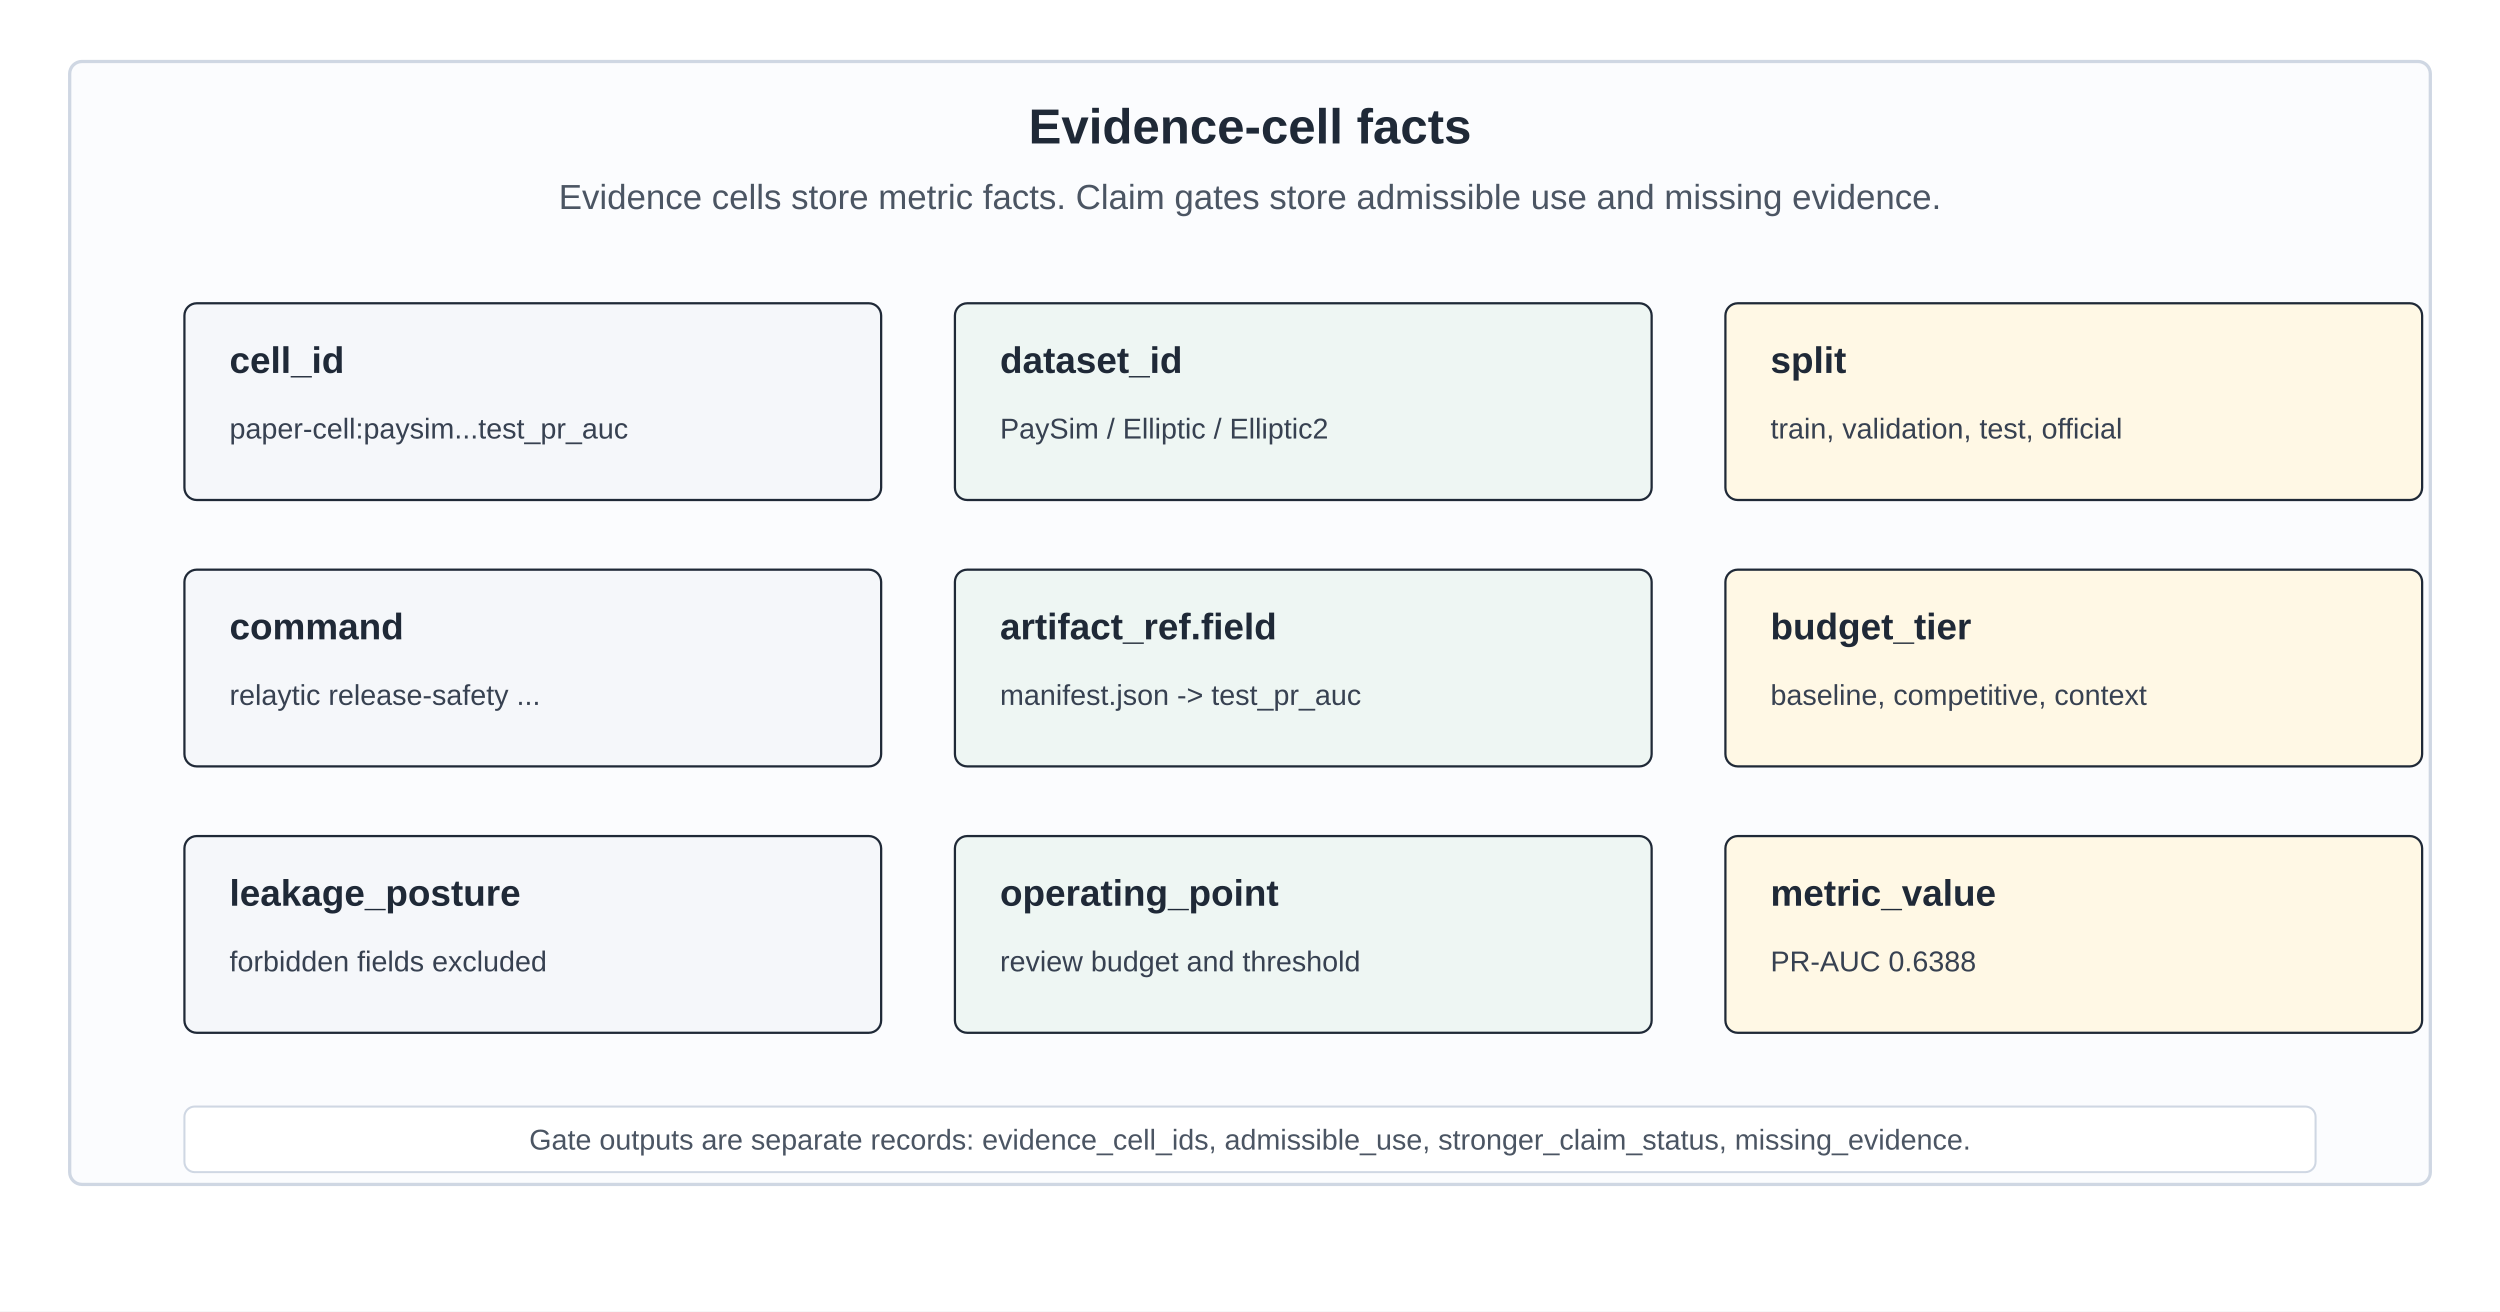
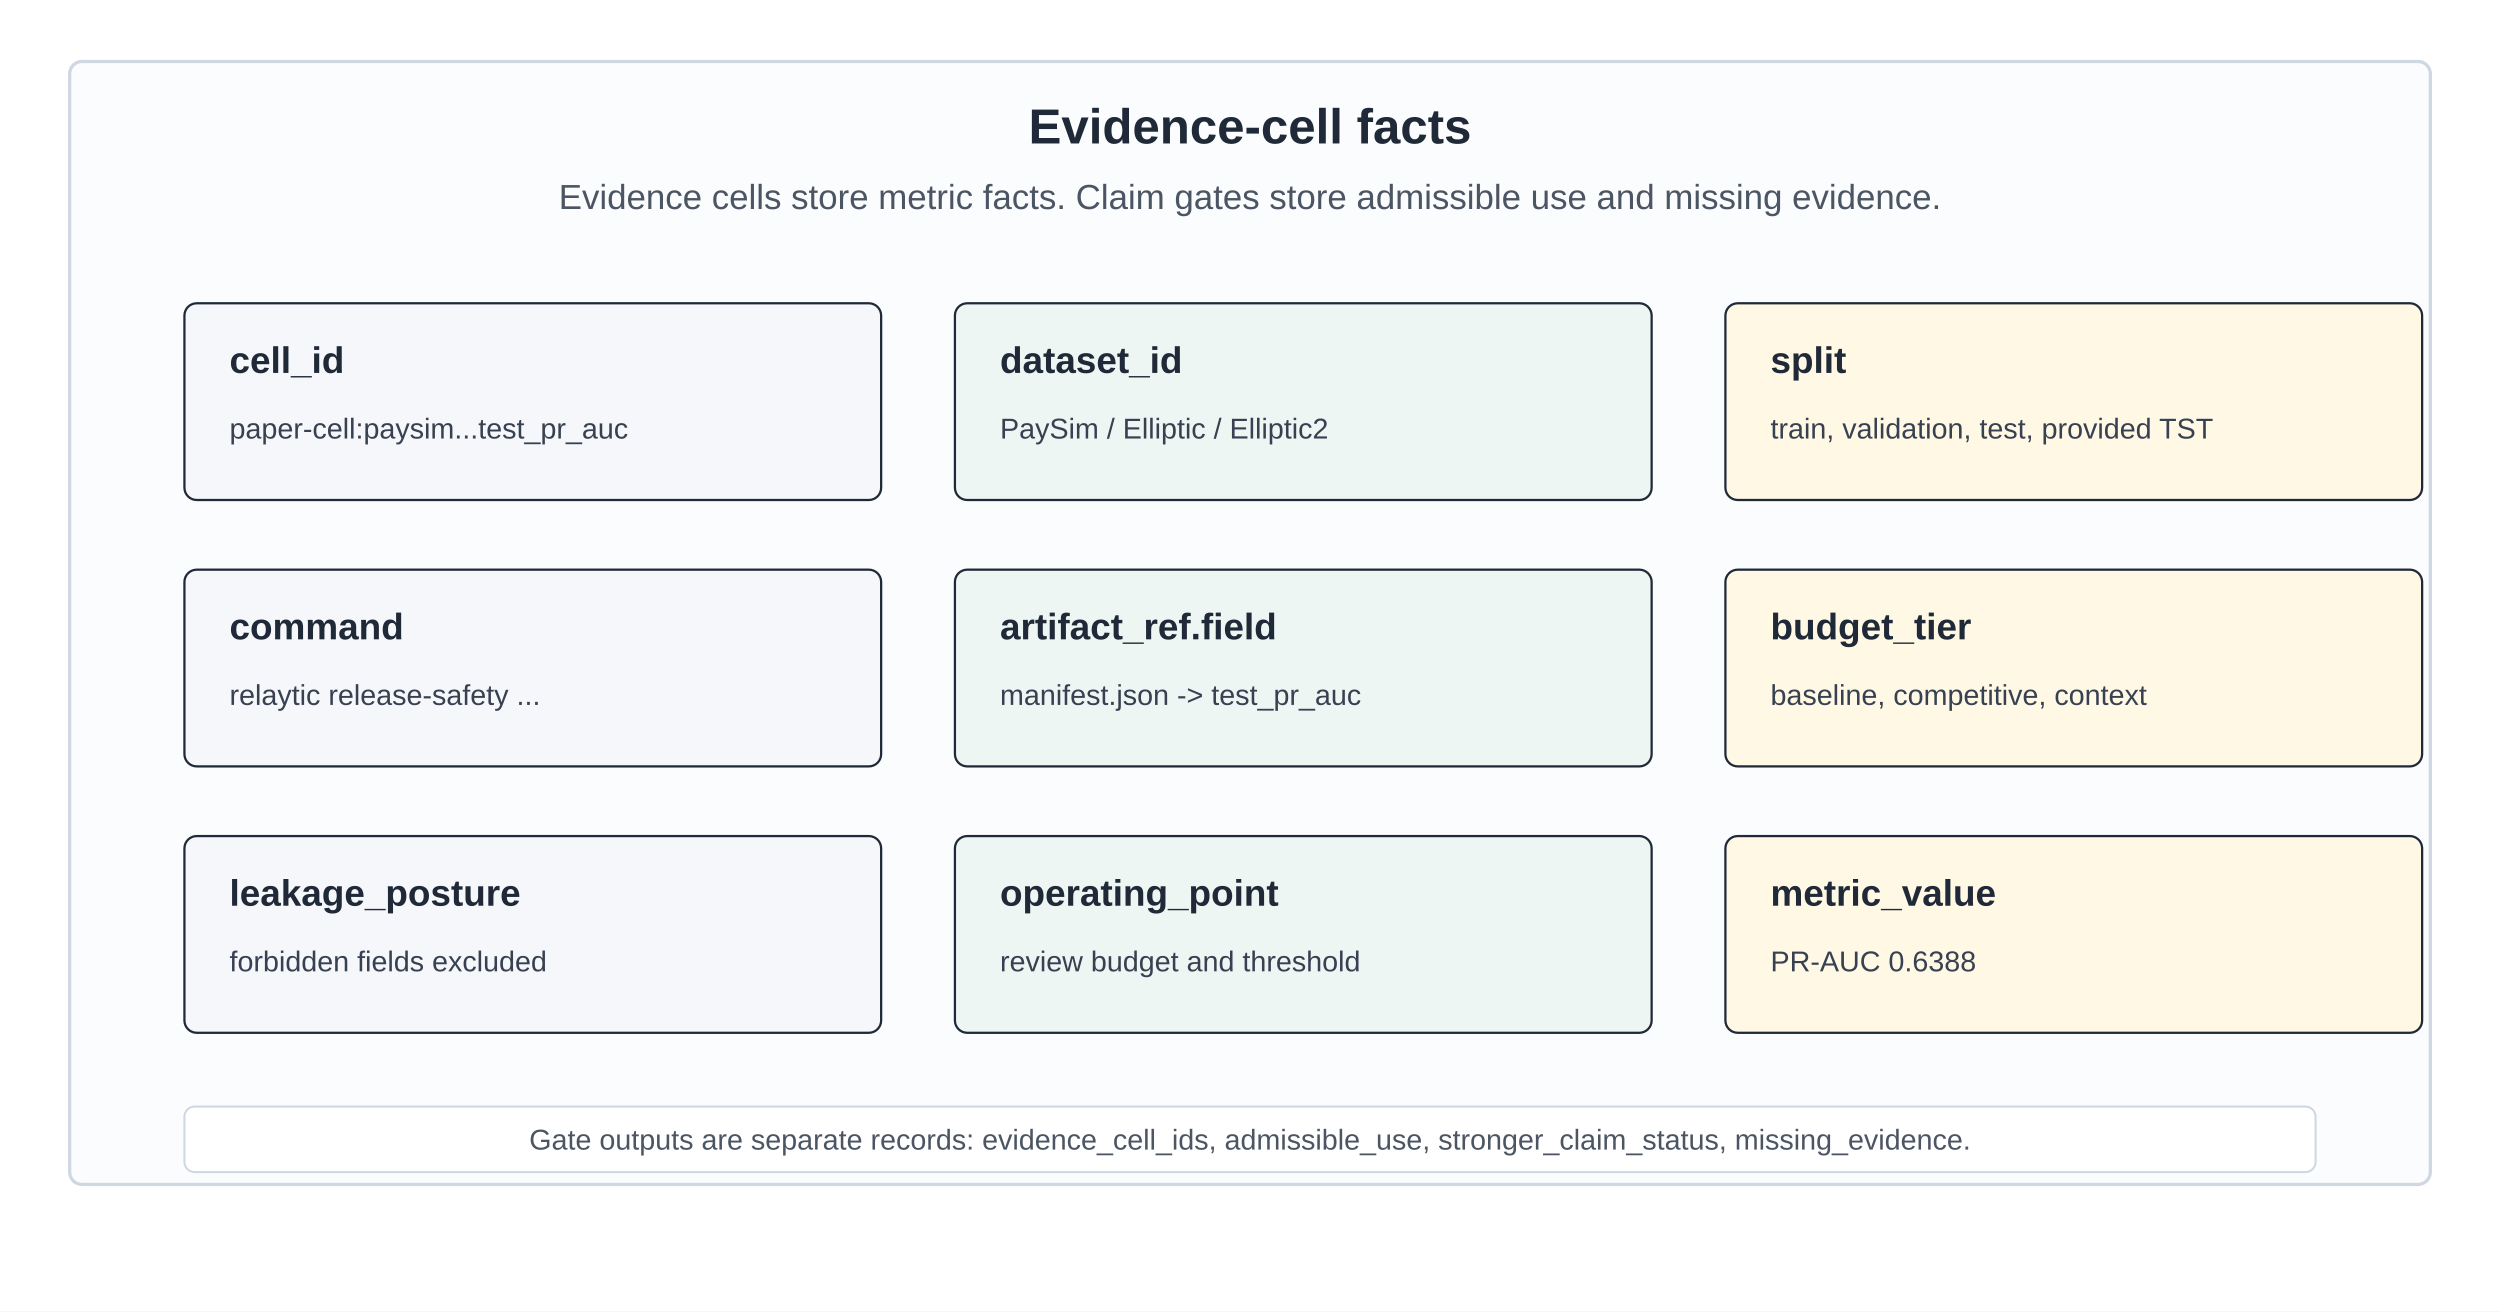
<svg xmlns="http://www.w3.org/2000/svg" width="1220" height="640" viewBox="0 0 1220 640" role="img">
  <style>text{font-family:Arial,Helvetica,sans-serif;letter-spacing:0}</style>
  <rect width="100%" height="100%" fill="#ffffff" />
  <rect x="34" y="30" width="1152" height="548" rx="6" fill="#fbfcfe" stroke="#cfd7e3" stroke-width="1.6" />
  <text x="610" y="70" text-anchor="middle" font-size="24" font-weight="700" fill="#1f2937">Evidence-cell facts</text>
  <text x="610" y="102" text-anchor="middle" font-size="17" fill="#4b5563">Evidence cells store metric facts. Claim gates store admissible use and missing evidence.</text>
  <rect x="90" y="148" width="340" height="96" rx="6" fill="#f5f7fa" stroke="#1f2937" stroke-width="1.1" />
  <text x="112" y="182" font-size="18" font-weight="700" fill="#1f2937">cell_id</text>
  <text x="112.0" y="214.0" text-anchor="start" font-size="14" fill="#374151">paper-cell:paysim...test_pr_auc</text>
  <rect x="466" y="148" width="340" height="96" rx="6" fill="#eef6f3" stroke="#1f2937" stroke-width="1.1" />
  <text x="488" y="182" font-size="18" font-weight="700" fill="#1f2937">dataset_id</text>
  <text x="488.0" y="214.0" text-anchor="start" font-size="14" fill="#374151">PaySim / Elliptic / Elliptic2</text>
  <rect x="842" y="148" width="340" height="96" rx="6" fill="#fff8e5" stroke="#1f2937" stroke-width="1.1" />
  <text x="864" y="182" font-size="18" font-weight="700" fill="#1f2937">split</text>
-   <text x="864.0" y="214.0" text-anchor="start" font-size="14" fill="#374151">train, validation, test, official</text>
+   <text x="864.0" y="214.0" text-anchor="start" font-size="14" fill="#374151">train, validation, test, provided TST</text>
  <rect x="90" y="278" width="340" height="96" rx="6" fill="#f5f7fa" stroke="#1f2937" stroke-width="1.1" />
  <text x="112" y="312" font-size="18" font-weight="700" fill="#1f2937">command</text>
  <text x="112.0" y="344.0" text-anchor="start" font-size="14" fill="#374151">relaytic release-safety ...</text>
  <rect x="466" y="278" width="340" height="96" rx="6" fill="#eef6f3" stroke="#1f2937" stroke-width="1.1" />
  <text x="488" y="312" font-size="18" font-weight="700" fill="#1f2937">artifact_ref.field</text>
  <text x="488.0" y="344.0" text-anchor="start" font-size="14" fill="#374151">manifest.json -&gt; test_pr_auc</text>
  <rect x="842" y="278" width="340" height="96" rx="6" fill="#fff8e5" stroke="#1f2937" stroke-width="1.1" />
  <text x="864" y="312" font-size="18" font-weight="700" fill="#1f2937">budget_tier</text>
  <text x="864.0" y="344.0" text-anchor="start" font-size="14" fill="#374151">baseline, competitive, context</text>
  <rect x="90" y="408" width="340" height="96" rx="6" fill="#f5f7fa" stroke="#1f2937" stroke-width="1.1" />
  <text x="112" y="442" font-size="18" font-weight="700" fill="#1f2937">leakage_posture</text>
  <text x="112.0" y="474.0" text-anchor="start" font-size="14" fill="#374151">forbidden fields excluded</text>
  <rect x="466" y="408" width="340" height="96" rx="6" fill="#eef6f3" stroke="#1f2937" stroke-width="1.1" />
  <text x="488" y="442" font-size="18" font-weight="700" fill="#1f2937">operating_point</text>
  <text x="488.0" y="474.0" text-anchor="start" font-size="14" fill="#374151">review budget and threshold</text>
  <rect x="842" y="408" width="340" height="96" rx="6" fill="#fff8e5" stroke="#1f2937" stroke-width="1.1" />
  <text x="864" y="442" font-size="18" font-weight="700" fill="#1f2937">metric_value</text>
  <text x="864.0" y="474.0" text-anchor="start" font-size="14" fill="#374151">PR-AUC 0.6388</text>
  <rect x="90" y="540" width="1040" height="32" rx="5" fill="#ffffff" stroke="#cfd7e3" stroke-width="1" />
  <text x="610" y="561" text-anchor="middle" font-size="14" fill="#4b5563">Gate outputs are separate records: evidence_cell_ids, admissible_use, stronger_claim_status, missing_evidence.</text>
</svg>
